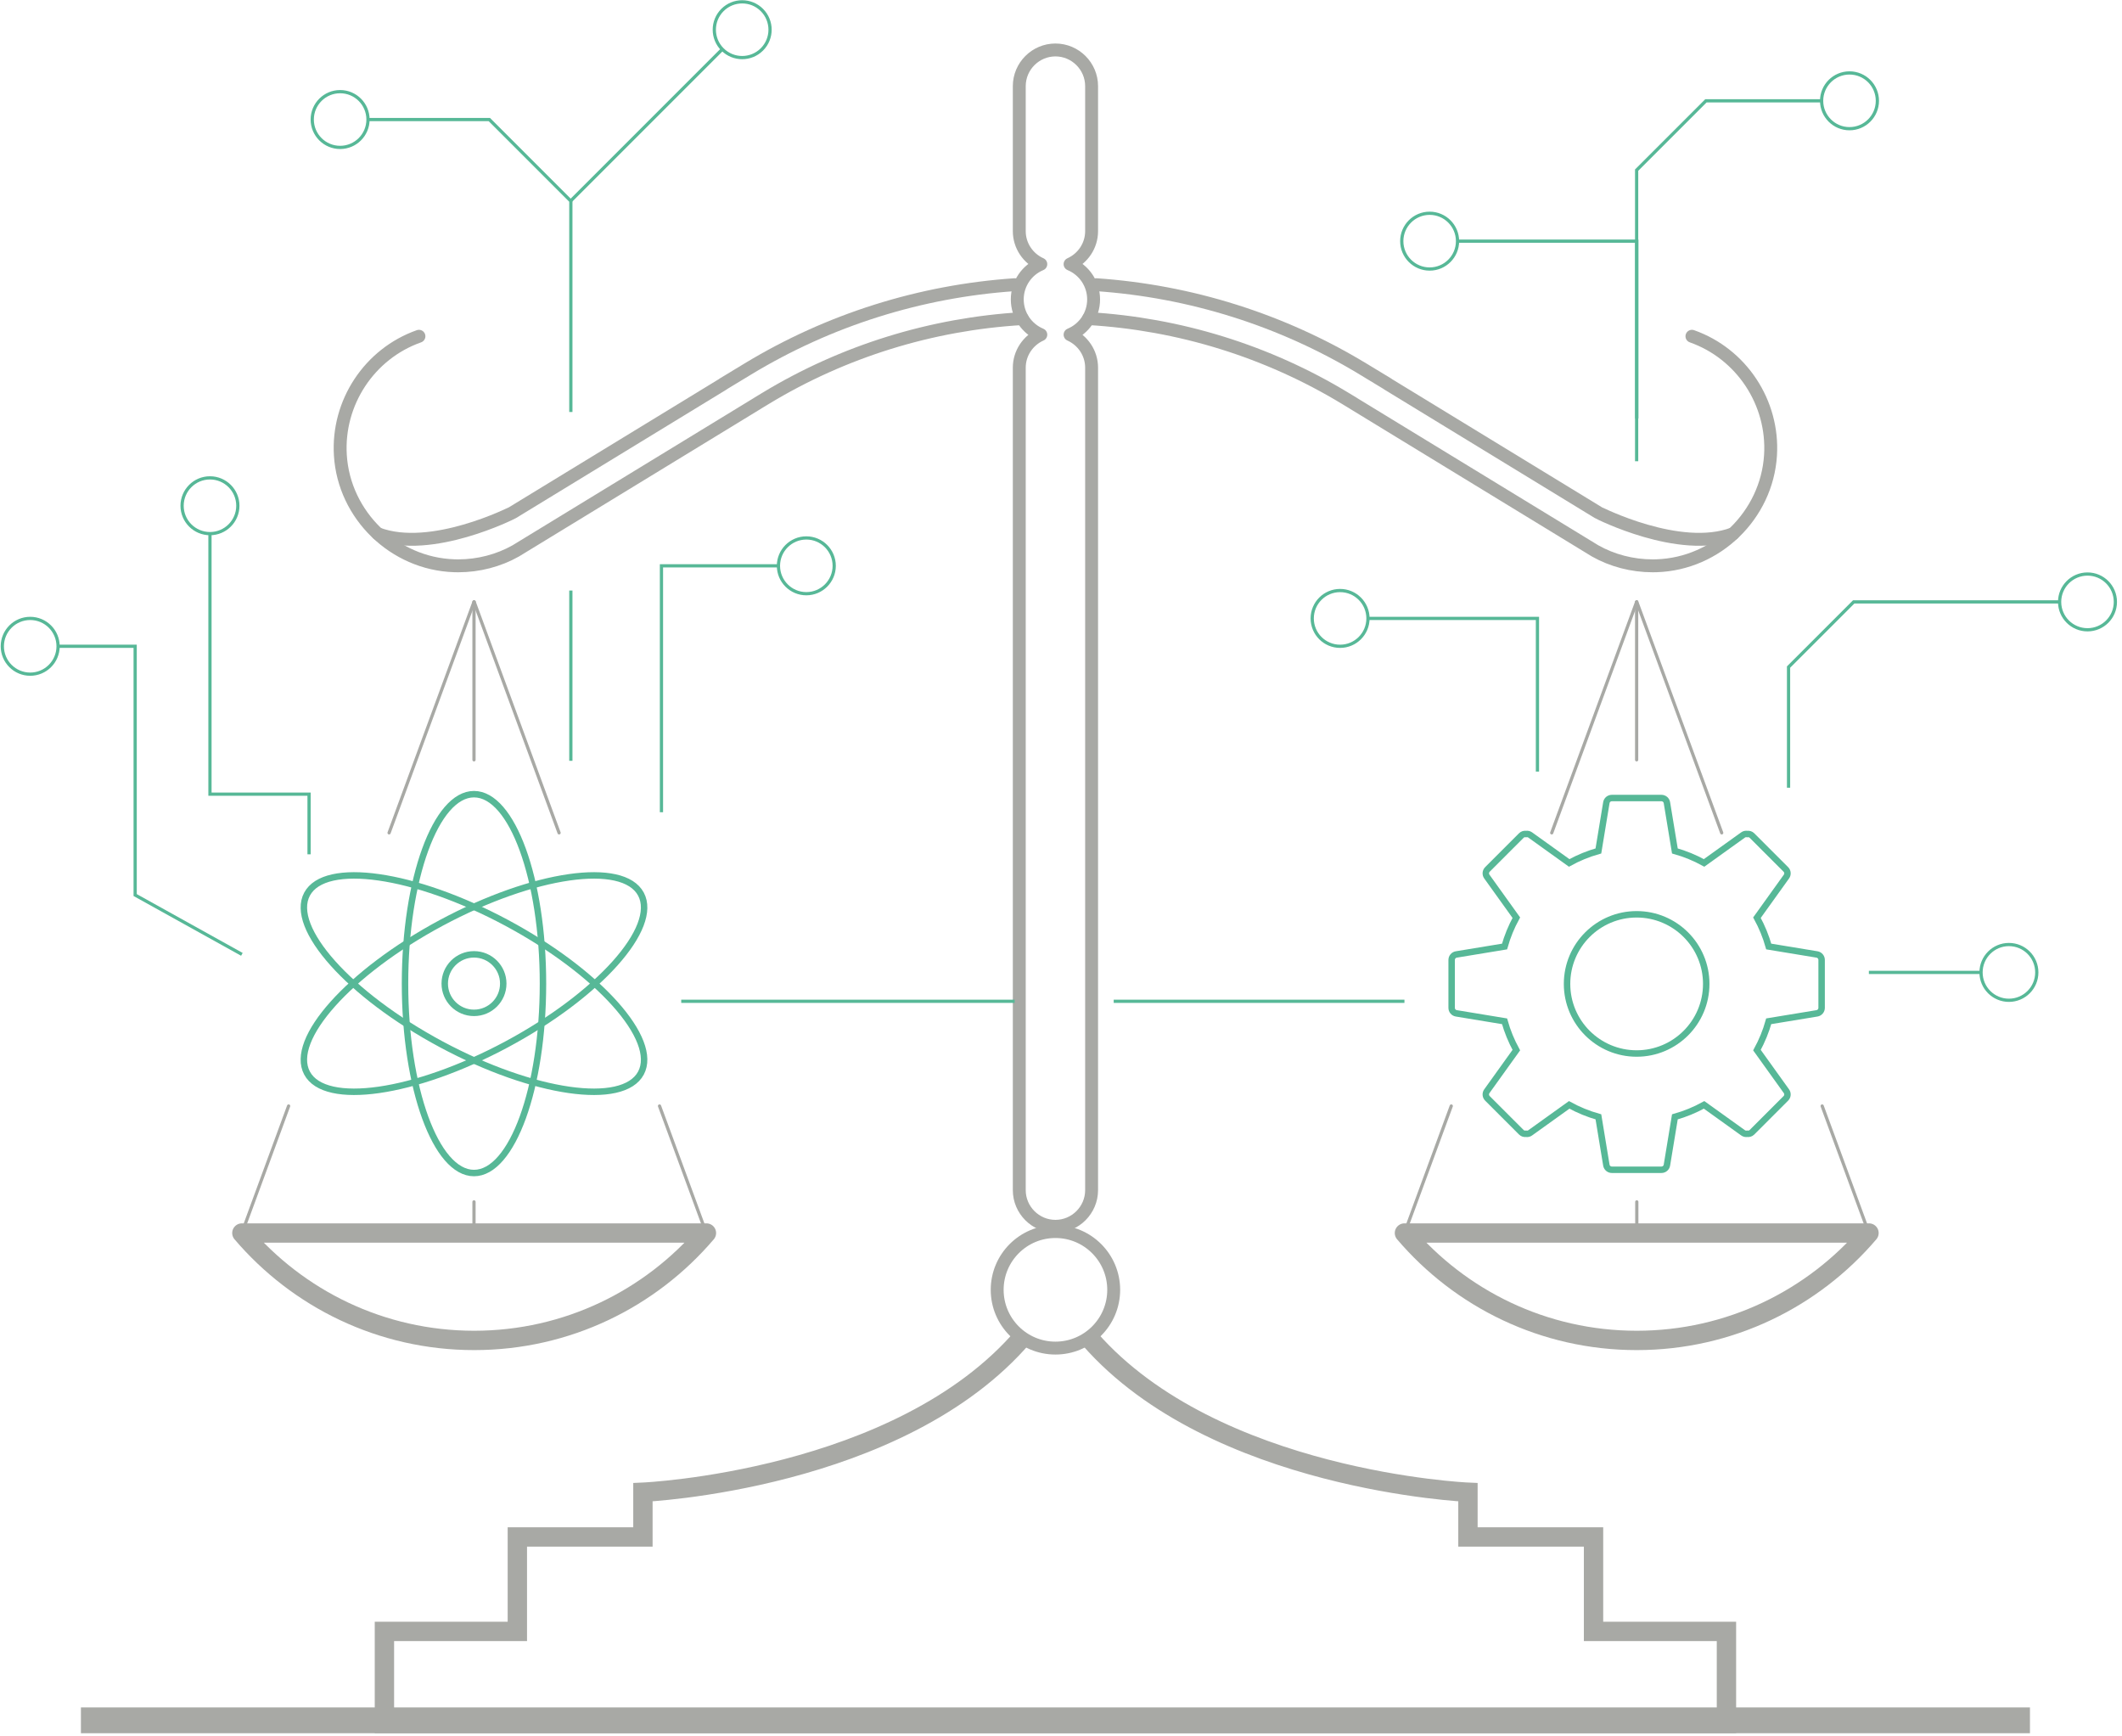
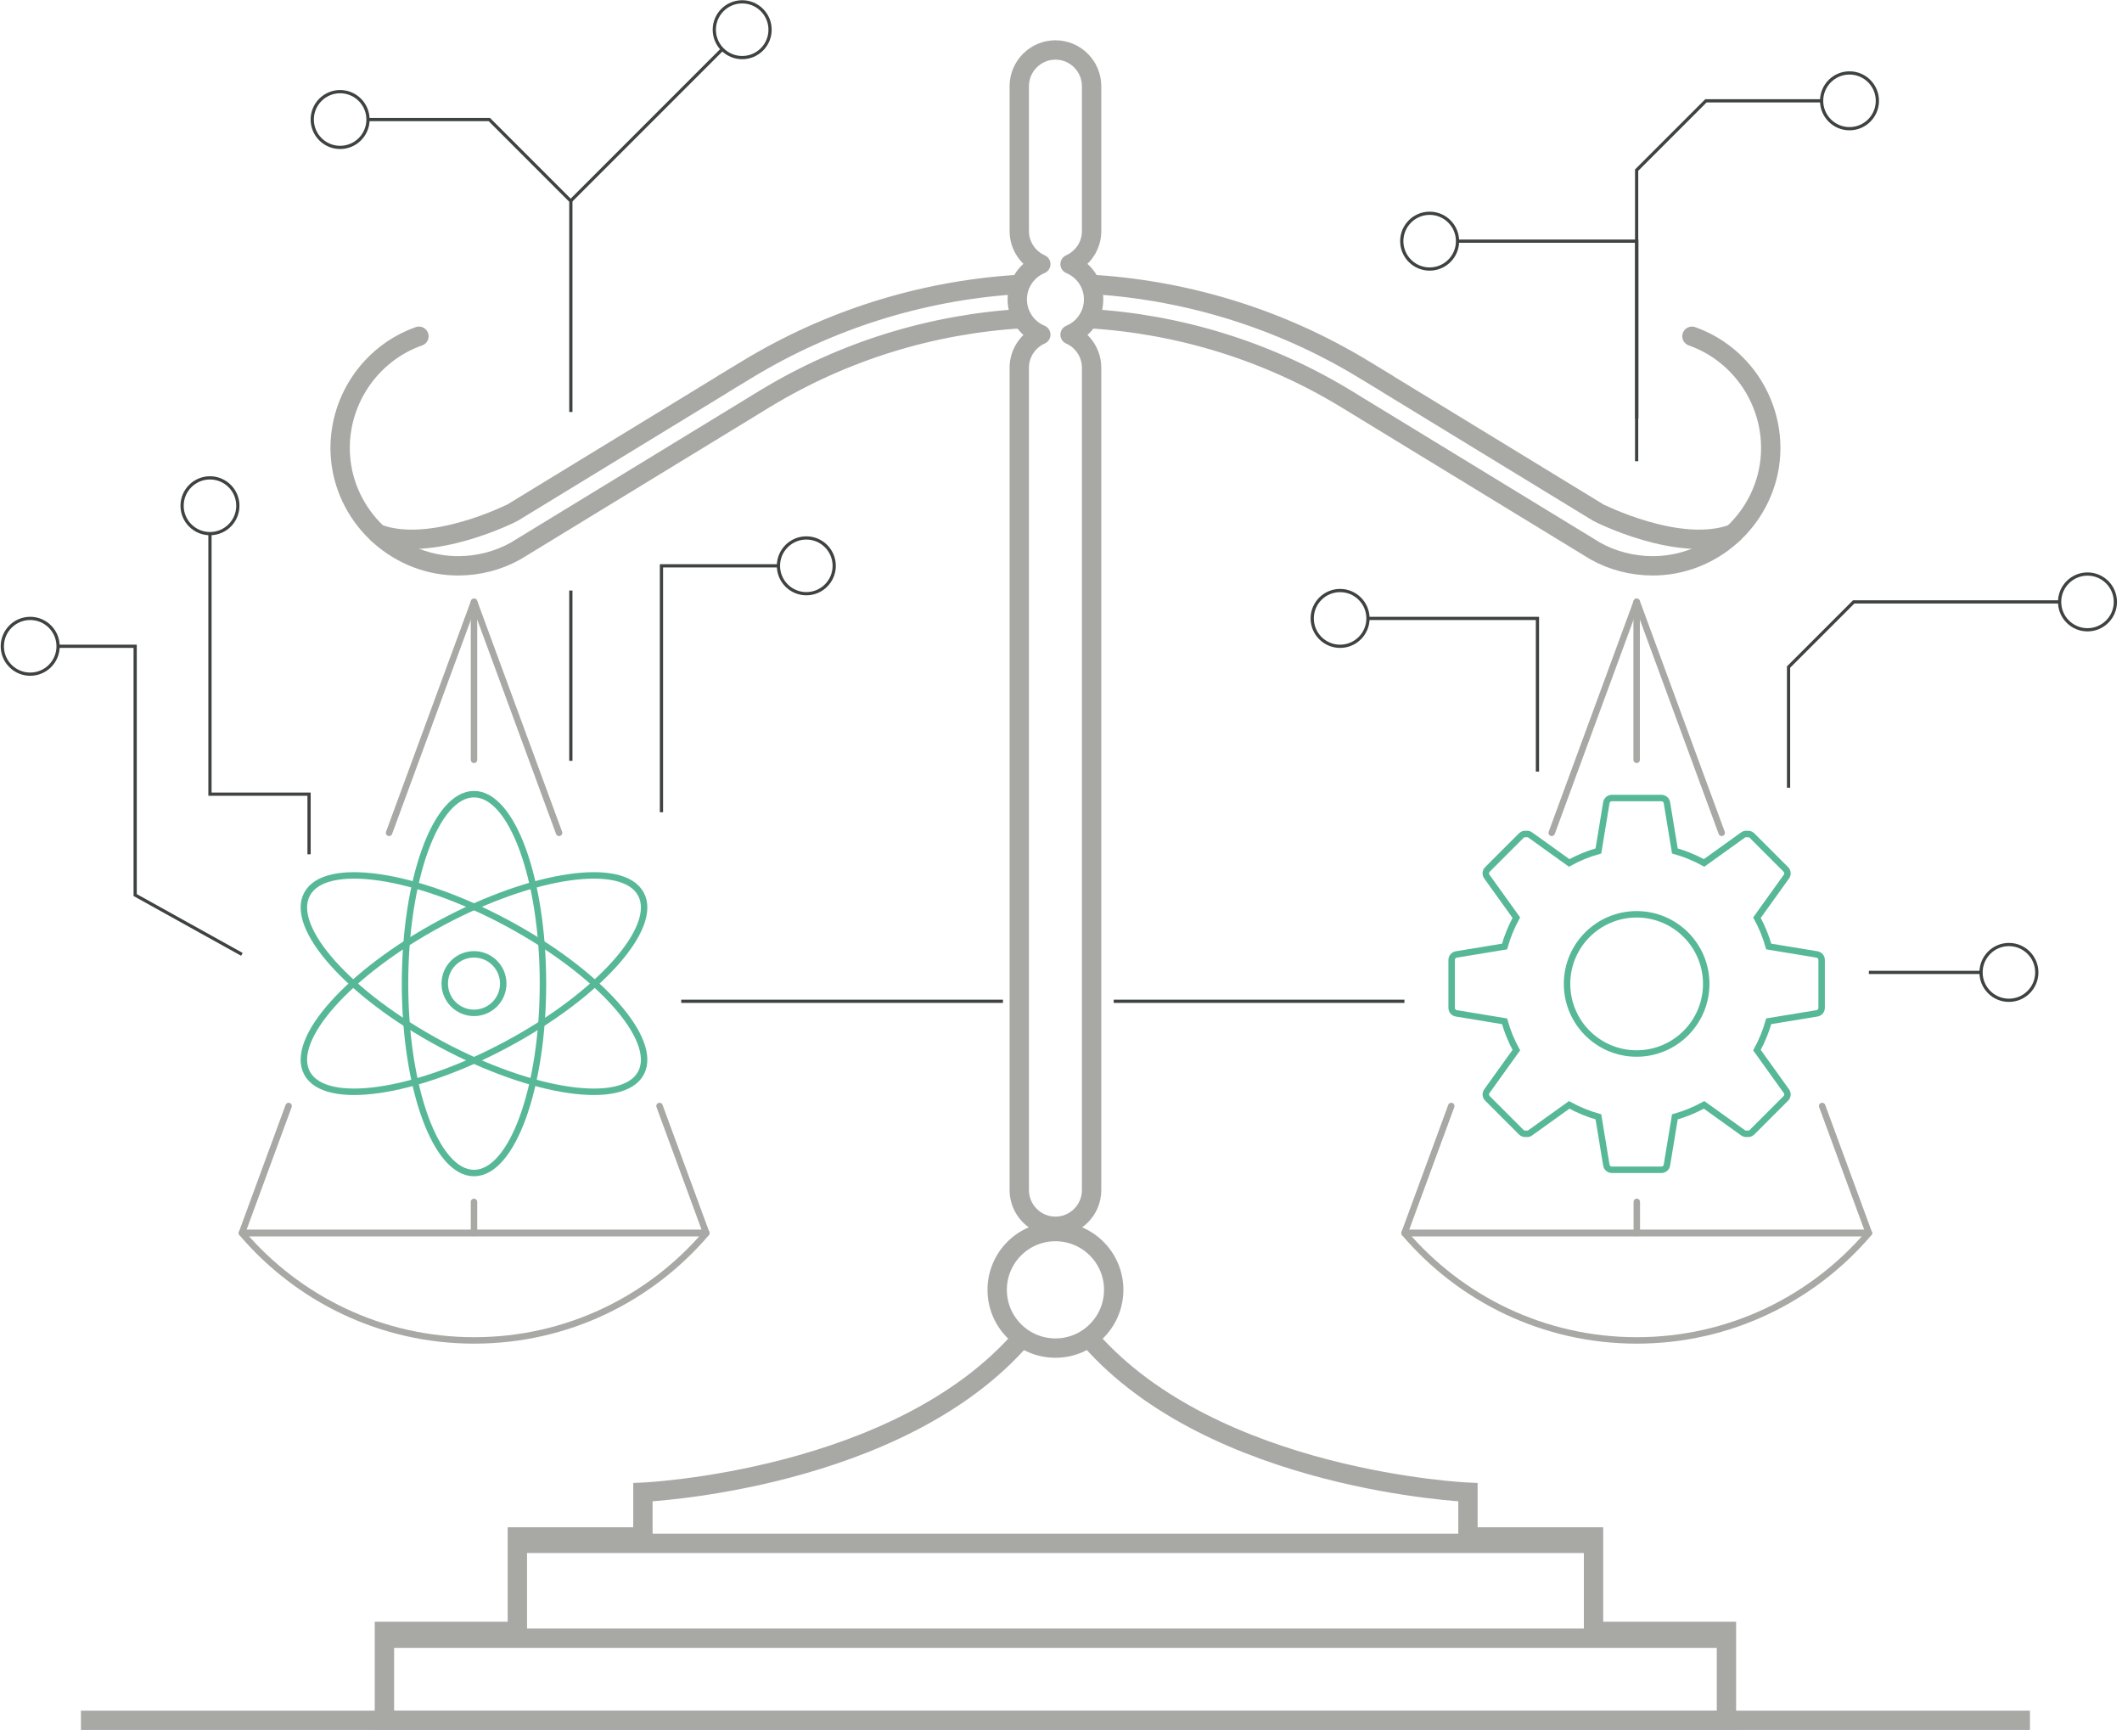
<svg xmlns="http://www.w3.org/2000/svg" width="329px" height="269px" viewBox="0 0 329 269" version="1.1">
-   <g id="Social-Content" stroke="none" stroke-width="1" fill="none" fill-rule="evenodd">
+   <g id="Icon" stroke="none" stroke-width="1" fill="none" fill-rule="evenodd">
    <g id="Artboard-2" transform="translate(-134, -303)">
-       <g id="Group-248" transform="translate(134, 302.89)">
-         <path d="M158.68,207.236 C139.51,229.7 99.68,231.441 99.68,231.441 L99.68,238.376 L80.211,238.376 L80.211,253.02 L59.602,253.02 L59.602,267.295 L267.673,267.295 L267.673,253.02 L247.065,253.02 L247.065,238.376 L227.595,238.376 L227.595,231.441 C227.595,231.441 188.301,229.723 168.987,207.688" id="Stroke-148" stroke="#A8A9A5" stroke-width="3" />
-         <path d="M172.671,200.064 C172.671,205.053 168.626,209.097 163.638,209.097 C158.649,209.097 154.606,205.053 154.606,200.064 C154.606,195.076 158.649,191.031 163.638,191.031 C168.626,191.031 172.671,195.076 172.671,200.064 Z" id="Stroke-150" stroke="#A8A9A5" stroke-width="2" />
-         <path d="M165.906,51.991 C168.049,51.1 169.556,48.99 169.556,46.525 C169.556,44.06 168.049,41.949 165.906,41.059 C167.867,40.183 169.245,38.216 169.245,35.939 L169.245,13.462 C169.245,10.378 166.721,7.855 163.637,7.855 C160.554,7.855 158.031,10.378 158.031,13.462 L158.031,35.939 C158.031,38.216 159.409,40.183 161.37,41.059 C159.227,41.949 157.719,44.06 157.719,46.525 C157.719,48.99 159.227,51.1 161.37,51.991 C159.409,52.866 158.031,54.834 158.031,57.111 L158.031,184.612 C158.031,187.695 160.554,190.218 163.637,190.218 C166.721,190.218 169.245,187.695 169.245,184.612 L169.245,57.111 C169.245,54.834 167.867,52.866 165.906,51.991 Z" id="Stroke-154" stroke="#A8A9A5" stroke-width="2" stroke-linecap="round" stroke-linejoin="round" />
-         <path d="M58.565,82.853 C66.884,85.988 79.455,79.588 79.461,79.584 L112.11,59.655 L112.11,59.638 L115.957,57.308 C128.5,49.707 142.685,45.241 157.32,44.244" id="Stroke-156" stroke="#A8A9A5" stroke-width="2" stroke-linecap="round" stroke-linejoin="round" />
-         <path d="M158.502,49.501 C144.424,50.328 130.764,54.557 118.715,61.859 L117.433,62.636 L117.433,62.642 C110.748,66.722 79.966,85.51 79.966,85.51 C77.314,87.01 74.203,87.826 71.044,87.826 C70.838,87.826 70.629,87.822 70.418,87.815 C61.099,87.505 53.346,79.982 52.77,70.687 C52.264,62.533 57.273,54.946 64.954,52.239" id="Stroke-158" stroke="#A8A9A5" stroke-width="2" stroke-linecap="round" stroke-linejoin="round" />
-         <path d="M268.711,82.853 C260.392,85.988 247.821,79.588 247.815,79.584 L215.166,59.655 L215.166,59.638 L211.319,57.308 C198.775,49.707 184.59,45.241 169.956,44.244" id="Stroke-160" stroke="#A8A9A5" stroke-width="2" stroke-linecap="round" stroke-linejoin="round" />
-         <path d="M168.773,49.501 C182.851,50.328 196.511,54.557 208.561,61.859 L209.843,62.636 L209.843,62.642 C216.528,66.722 247.309,85.51 247.309,85.51 C249.961,87.01 253.073,87.826 256.231,87.826 C256.438,87.826 256.647,87.822 256.857,87.815 C266.176,87.505 273.929,79.982 274.506,70.687 C275.012,62.533 270.002,54.946 262.322,52.239" id="Stroke-162" stroke="#A8A9A5" stroke-width="2" stroke-linecap="round" stroke-linejoin="round" />
-         <path d="M60.324,129.221 L73.49,93.421" id="Stroke-164" stroke="#A8A9A5" stroke-width="0.5" stroke-linecap="round" />
-         <polyline id="Stroke-166" stroke="#A8A9A5" stroke-width="0.5" stroke-linecap="round" points="102.254 171.566 109.496 191.258 73.515 191.258 73.489 191.258 37.508 191.258 44.749 171.566" />
-         <path d="M73.515,93.421 L86.681,129.221" id="Stroke-168" stroke="#A8A9A5" stroke-width="0.5" stroke-linecap="round" />
-         <path d="M73.49,93.421 L73.49,117.902" id="Stroke-170" stroke="#A8A9A5" stroke-width="0.5" stroke-linecap="round" />
-         <path d="M240.583,129.221 L253.749,93.421" id="Stroke-172" stroke="#A8A9A5" stroke-width="0.5" stroke-linecap="round" />
-         <polyline id="Stroke-174" stroke="#A8A9A5" stroke-width="0.5" stroke-linecap="round" points="282.513 171.566 289.755 191.258 253.773 191.258 253.748 191.258 217.766 191.258 225.008 171.566" />
-         <path d="M253.773,93.421 L266.939,129.221" id="Stroke-176" stroke="#A8A9A5" stroke-width="0.5" stroke-linecap="round" />
-         <path d="M253.749,93.421 L253.749,117.902" id="Stroke-178" stroke="#A8A9A5" stroke-width="0.5" stroke-linecap="round" />
-         <path d="M37.502,191.259 C46.179,201.443 59.089,207.908 73.516,207.908 C87.941,207.908 100.85,201.443 109.526,191.259 L37.502,191.259 Z" id="Stroke-180" stroke="#A8A9A5" stroke-width="3" stroke-linejoin="round" />
-         <path d="M217.749,191.259 C226.426,201.443 239.335,207.908 253.761,207.908 C268.187,207.908 281.097,201.443 289.773,191.259 L217.749,191.259 Z" id="Stroke-182" stroke="#A8A9A5" stroke-width="3" stroke-linejoin="round" />
-         <path d="M84.184,152.592 C84.184,168.811 79.396,181.958 73.49,181.958 C67.583,181.958 62.795,168.811 62.795,152.592 C62.795,136.373 67.583,123.226 73.49,123.226 C79.396,123.226 84.184,136.373 84.184,152.592 Z" id="Stroke-184" stroke="#57B897" />
-         <path d="M78.541,162.018 C64.246,169.679 50.395,171.668 47.605,166.463 C44.816,161.256 54.144,150.827 68.438,143.166 C82.734,135.505 96.585,133.514 99.374,138.72 C102.163,143.927 92.837,154.357 78.541,162.018 Z" id="Stroke-186" stroke="#57B897" />
-         <path d="M68.438,162.018 C82.734,169.679 96.584,171.668 99.374,166.463 C102.164,161.256 92.836,150.827 78.542,143.166 C64.246,135.505 50.395,133.514 47.606,138.72 C44.816,143.927 54.143,154.357 68.438,162.018 Z" id="Stroke-188" stroke="#57B897" />
-         <path d="M78.025,152.592 C78.025,155.097 75.995,157.127 73.49,157.127 C70.985,157.127 68.955,155.097 68.955,152.592 C68.955,150.087 70.985,148.057 73.49,148.057 C75.995,148.057 78.025,150.087 78.025,152.592 Z" id="Stroke-190" stroke="#57B897" />
-         <path d="M73.49,186.428 L73.49,191.259" id="Stroke-192" stroke="#A8A9A5" stroke-width="0.5" stroke-linecap="round" />
-         <path d="M253.773,186.428 L253.773,191.259" id="Stroke-194" stroke="#A8A9A5" stroke-width="0.5" stroke-linecap="round" />
-         <path d="M12.546,266.802 L314.729,266.802" id="Stroke-196" stroke="#A8A9A5" stroke-width="4" />
-         <path d="M281.708,148.073 L274.228,146.841 C273.792,145.286 273.177,143.79 272.403,142.373 L276.973,136.002 C277.218,135.659 277.18,135.189 276.882,134.891 L271.627,129.637 C271.429,129.439 271.158,129.368 270.896,129.406 C270.677,129.369 270.446,129.407 270.254,129.546 L264.205,133.884 C262.77,133.094 261.253,132.469 259.677,132.028 L258.444,124.547 C258.377,124.132 258.018,123.826 257.596,123.826 L257.332,123.826 L250.165,123.826 L249.901,123.826 C249.48,123.826 249.121,124.131 249.053,124.547 L247.82,132.027 C246.244,132.469 244.727,133.093 243.29,133.884 L237.244,129.548 C237.053,129.412 236.825,129.371 236.607,129.405 C236.345,129.365 236.07,129.437 235.871,129.636 L230.616,134.891 C230.318,135.189 230.28,135.659 230.525,136.001 L235.095,142.372 C234.32,143.792 233.705,145.288 233.27,146.843 L225.789,148.074 C225.373,148.142 225.068,148.502 225.068,148.923 L225.068,156.354 C225.068,156.776 225.373,157.136 225.789,157.203 L233.27,158.435 C233.705,159.99 234.32,161.486 235.095,162.903 L230.525,169.274 C230.279,169.617 230.317,170.087 230.616,170.385 L235.87,175.638 C236.068,175.837 236.34,175.908 236.601,175.871 C236.82,175.908 237.051,175.869 237.244,175.73 L243.292,171.393 C244.728,172.182 246.245,172.807 247.821,173.248 L249.053,180.729 C249.121,181.144 249.48,181.451 249.901,181.451 L250.165,181.451 L257.332,181.451 L257.596,181.451 C258.017,181.451 258.377,181.146 258.444,180.73 L259.677,173.249 C261.253,172.808 262.771,172.183 264.207,171.392 L270.254,175.729 C270.444,175.865 270.672,175.905 270.89,175.871 C271.152,175.911 271.428,175.839 271.627,175.639 L276.881,170.385 C277.18,170.088 277.217,169.617 276.972,169.275 L272.402,162.905 C273.177,161.485 273.792,159.988 274.227,158.433 L281.708,157.203 C282.124,157.134 282.429,156.774 282.429,156.353 L282.429,148.923 C282.429,148.501 282.124,148.141 281.708,148.073 Z" id="Stroke-198" stroke="#57B897" />
-         <path d="M264.538,152.638 C264.538,158.597 259.708,163.429 253.749,163.429 C247.79,163.429 242.959,158.597 242.959,152.638 C242.959,146.679 247.79,141.849 253.749,141.849 C259.708,141.849 264.538,146.679 264.538,152.638 Z" id="Stroke-200" stroke="#57B897" />
-         <path d="M9.006,100.301 C9.006,102.688 7.07,104.623 4.684,104.623 C2.296,104.623 0.36,102.688 0.36,100.301 C0.36,97.914 2.296,95.979 4.684,95.979 C7.07,95.979 9.006,97.914 9.006,100.301 Z" id="Stroke-202" stroke="#57B897" stroke-width="0.5" />
-         <path d="M129.338,87.826 C129.338,90.213 127.401,92.148 125.016,92.148 C122.629,92.148 120.692,90.213 120.692,87.826 C120.692,85.439 122.629,83.504 125.016,83.504 C127.401,83.504 129.338,85.439 129.338,87.826 Z" id="Stroke-204" stroke="#57B897" stroke-width="0.5" />
-         <path d="M118.126,7.772 C116.439,9.46 113.701,9.46 112.013,7.772 C110.326,6.084 110.326,3.348 112.013,1.66 C113.701,-0.028 116.439,-0.028 118.126,1.66 C119.814,3.348 119.814,6.084 118.126,7.772 Z" id="Stroke-206" stroke="#57B897" stroke-width="0.5" />
-         <path d="M315.79,150.857 C315.79,153.244 313.854,155.179 311.468,155.179 C309.08,155.179 307.145,153.244 307.145,150.857 C307.145,148.47 309.08,146.535 311.468,146.535 C313.854,146.535 315.79,148.47 315.79,150.857 Z" id="Stroke-208" stroke="#57B897" stroke-width="0.5" />
-         <path d="M36.877,78.513 C36.877,80.9 34.941,82.835 32.554,82.835 C30.168,82.835 28.232,80.9 28.232,78.513 C28.232,76.126 30.168,74.191 32.554,74.191 C34.941,74.191 36.877,76.126 36.877,78.513 Z" id="Stroke-210" stroke="#57B897" stroke-width="0.5" />
-         <path d="M57.056,18.64 C57.056,21.026 55.121,22.962 52.734,22.962 C50.347,22.962 48.411,21.026 48.411,18.64 C48.411,16.253 50.347,14.318 52.734,14.318 C55.121,14.318 57.056,16.253 57.056,18.64 Z" id="Stroke-212" stroke="#57B897" stroke-width="0.5" />
-         <path d="M212.094,95.979 C212.094,98.366 210.158,100.301 207.772,100.301 C205.384,100.301 203.449,98.366 203.449,95.979 C203.449,93.592 205.384,91.657 207.772,91.657 C210.158,91.657 212.094,93.592 212.094,95.979 Z" id="Stroke-214" stroke="#57B897" stroke-width="0.5" />
-         <path d="M291.073,15.739 C291.073,18.126 289.138,20.061 286.751,20.061 C284.364,20.061 282.428,18.126 282.428,15.739 C282.428,13.352 284.364,11.417 286.751,11.417 C289.138,11.417 291.073,13.352 291.073,15.739 Z" id="Stroke-216" stroke="#57B897" stroke-width="0.5" />
-         <path d="M225.979,37.495 C225.979,39.882 224.044,41.816 221.657,41.816 C219.27,41.816 217.334,39.882 217.334,37.495 C217.334,35.108 219.27,33.172 221.657,33.172 C224.044,33.172 225.979,35.108 225.979,37.495 Z" id="Stroke-218" stroke="#57B897" stroke-width="0.5" />
-         <path d="M327.973,93.421 C327.973,95.808 326.037,97.743 323.651,97.743 C321.263,97.743 319.328,95.808 319.328,93.421 C319.328,91.034 321.263,89.099 323.651,89.099 C326.037,89.099 327.973,91.034 327.973,93.421 Z" id="Stroke-220" stroke="#57B897" stroke-width="0.5" />
-         <polyline id="Stroke-222" stroke="#57B897" stroke-width="0.5" points="9.006 100.301 20.956 100.301 20.956 138.864 37.502 148.056" />
-         <polyline id="Stroke-224" stroke="#57B897" stroke-width="0.5" points="32.554 82.835 32.554 123.225 47.918 123.225 47.918 132.549" />
-         <path d="M105.619,155.333 L157.32,155.333" id="Stroke-226" stroke="#57B897" stroke-width="0.5" />
-         <path d="M172.671,155.333 L217.749,155.333" id="Stroke-228" stroke="#57B897" stroke-width="0.5" />
-         <path d="M88.506,91.657 L88.506,118.055" id="Stroke-230" stroke="#57B897" stroke-width="0.5" />
-         <path d="M57.056,18.64 L75.864,18.64 C80.801,23.576 83.569,26.345 88.506,31.282 L88.506,63.98" id="Stroke-232" stroke="#57B897" stroke-width="0.5" />
-         <polyline id="Stroke-234" stroke="#57B897" stroke-width="0.5" points="120.693 87.826 102.554 87.826 102.554 126.025" />
-         <polyline id="Stroke-236" stroke="#57B897" stroke-width="0.5" points="212.094 95.979 238.369 95.979 238.369 119.723" />
-         <path d="M319.329,93.421 L287.4,93.421 C283.456,97.365 281.245,99.576 277.302,103.52 L277.302,122.224" id="Stroke-238" stroke="#57B897" stroke-width="0.5" />
-         <path d="M282.428,15.739 L264.491,15.739 C260.296,19.935 257.944,22.287 253.748,26.483 L253.748,71.61" id="Stroke-240" stroke="#57B897" stroke-width="0.5" />
-         <polyline id="Stroke-242" stroke="#57B897" stroke-width="0.5" points="225.979 37.495 253.773 37.495 253.773 64.983" />
-         <path d="M307.145,150.857 L289.755,150.857" id="Stroke-244" stroke="#57B897" stroke-width="0.5" />
-         <path d="M88.436,31.3 L111.881,7.855" id="Stroke-246" stroke="#57B897" stroke-width="0.5" />
+       <g id="how" transform="translate(134, 302.89)">
+         <path d="M158.68,207.236 C139.51,229.7 99.68,231.441 99.68,231.441 L99.68,238.376 L80.211,238.376 L80.211,253.02 L59.602,253.02 L59.602,266.801 L267.673,266.801 L267.673,253.02 L247.065,253.02 L247.065,238.376 L227.595,238.376 L227.595,231.441 C227.595,231.441 188.301,229.723 168.987,207.688" id="Stroke-140" stroke="#A8A9A5" stroke-width="3" />
+         <path d="M172.671,200.064 C172.671,205.053 168.626,209.097 163.638,209.097 C158.649,209.097 154.606,205.053 154.606,200.064 C154.606,195.076 158.649,191.031 163.638,191.031 C168.626,191.031 172.671,195.076 172.671,200.064 Z" id="Stroke-142" stroke="#A8A9A5" stroke-width="3" />
+         <path d="M165.906,51.991 C168.049,51.1 169.556,48.99 169.556,46.525 C169.556,44.06 168.049,41.949 165.906,41.059 C167.867,40.183 169.245,38.216 169.245,35.939 L169.245,13.462 C169.245,10.378 166.721,7.855 163.637,7.855 C160.554,7.855 158.031,10.378 158.031,13.462 L158.031,35.939 C158.031,38.216 159.409,40.183 161.37,41.059 C159.227,41.949 157.719,44.06 157.719,46.525 C157.719,48.99 159.227,51.1 161.37,51.991 C159.409,52.866 158.031,54.834 158.031,57.111 L158.031,184.612 C158.031,187.695 160.554,190.218 163.637,190.218 C166.721,190.218 169.245,187.695 169.245,184.612 L169.245,57.111 C169.245,54.834 167.867,52.866 165.906,51.991 Z" id="Stroke-144" stroke="#A8A9A5" stroke-width="3" stroke-linecap="round" stroke-linejoin="round" />
+         <path d="M58.565,82.853 C66.884,85.988 79.455,79.588 79.461,79.584 L112.11,59.655 L112.11,59.638 L115.957,57.308 C128.5,49.707 142.685,45.241 157.32,44.244" id="Stroke-146" stroke="#A8A9A5" stroke-width="3" stroke-linecap="round" stroke-linejoin="round" />
+         <path d="M158.502,49.501 C144.424,50.328 130.764,54.557 118.715,61.859 L117.433,62.636 L117.433,62.642 C110.748,66.722 79.966,85.51 79.966,85.51 C77.314,87.01 74.203,87.826 71.044,87.826 C70.838,87.826 70.629,87.822 70.418,87.815 C61.099,87.505 53.346,79.982 52.77,70.687 C52.264,62.533 57.273,54.946 64.954,52.239" id="Stroke-148" stroke="#A8A9A5" stroke-width="3" stroke-linecap="round" stroke-linejoin="round" />
+         <path d="M268.711,82.853 C260.392,85.988 247.821,79.588 247.815,79.584 L215.166,59.655 L215.166,59.638 L211.319,57.308 C198.775,49.707 184.59,45.241 169.956,44.244" id="Stroke-150" stroke="#A8A9A5" stroke-width="3" stroke-linecap="round" stroke-linejoin="round" />
+         <path d="M168.773,49.501 C182.851,50.328 196.511,54.557 208.561,61.859 L209.843,62.636 L209.843,62.642 C216.528,66.722 247.309,85.51 247.309,85.51 C249.961,87.01 253.073,87.826 256.231,87.826 C256.438,87.826 256.647,87.822 256.857,87.815 C266.176,87.505 273.929,79.982 274.506,70.687 C275.012,62.533 270.002,54.946 262.322,52.239" id="Stroke-152" stroke="#A8A9A5" stroke-width="3" stroke-linecap="round" stroke-linejoin="round" />
+         <path d="M60.324,129.221 L73.49,93.421" id="Stroke-154" stroke="#A8A9A5" stroke-linecap="round" stroke-linejoin="round" />
+         <polyline id="Stroke-156" stroke="#A8A9A5" stroke-linecap="round" stroke-linejoin="round" points="102.254 171.566 109.496 191.258 73.515 191.258 73.489 191.258 37.508 191.258 44.749 171.566" />
+         <path d="M73.515,93.421 L86.681,129.221" id="Stroke-158" stroke="#A8A9A5" stroke-linecap="round" stroke-linejoin="round" />
+         <path d="M73.49,93.421 L73.49,117.902" id="Stroke-160" stroke="#A8A9A5" stroke-linecap="round" stroke-linejoin="round" />
+         <path d="M240.583,129.221 L253.749,93.421" id="Stroke-162" stroke="#A8A9A5" stroke-linecap="round" />
+         <polyline id="Stroke-164" stroke="#A8A9A5" stroke-linecap="round" stroke-linejoin="round" points="282.513 171.566 289.755 191.258 253.773 191.258 253.748 191.258 217.766 191.258 225.008 171.566" />
+         <path d="M253.773,93.421 L266.939,129.221" id="Stroke-166" stroke="#A8A9A5" stroke-linecap="round" />
+         <path d="M253.749,93.421 L253.749,117.902" id="Stroke-168" stroke="#A8A9A5" stroke-linecap="round" />
+         <path d="M37.502,191.259 C46.179,201.443 59.089,207.908 73.516,207.908 C87.941,207.908 100.85,201.443 109.526,191.259 L37.502,191.259 Z" id="Stroke-170" stroke="#A8A9A5" stroke-linecap="round" stroke-linejoin="round" />
+         <path d="M217.749,191.259 C226.426,201.443 239.335,207.908 253.761,207.908 C268.187,207.908 281.097,201.443 289.773,191.259 L217.749,191.259 Z" id="Stroke-172" stroke="#A8A9A5" stroke-linejoin="round" />
+         <path d="M84.184,152.592 C84.184,168.811 79.396,181.958 73.49,181.958 C67.583,181.958 62.795,168.811 62.795,152.592 C62.795,136.373 67.583,123.226 73.49,123.226 C79.396,123.226 84.184,136.373 84.184,152.592 Z" id="Stroke-174" stroke="#57B897" />
+         <path d="M78.541,162.018 C64.246,169.679 50.395,171.668 47.605,166.463 C44.816,161.256 54.144,150.827 68.438,143.166 C82.734,135.505 96.585,133.514 99.374,138.72 C102.163,143.927 92.837,154.357 78.541,162.018 Z" id="Stroke-176" stroke="#57B897" />
+         <path d="M68.438,162.018 C82.734,169.679 96.584,171.668 99.374,166.463 C102.164,161.256 92.836,150.827 78.542,143.166 C64.246,135.505 50.395,133.514 47.606,138.72 C44.816,143.927 54.143,154.357 68.438,162.018 Z" id="Stroke-178" stroke="#57B897" />
+         <path d="M78.025,152.592 C78.025,155.097 75.995,157.127 73.49,157.127 C70.985,157.127 68.955,155.097 68.955,152.592 C68.955,150.087 70.985,148.057 73.49,148.057 C75.995,148.057 78.025,150.087 78.025,152.592 Z" id="Stroke-180" stroke="#57B897" />
+         <path d="M73.49,186.428 L73.49,191.259" id="Stroke-182" stroke="#A8A9A5" stroke-linecap="round" stroke-linejoin="round" />
+         <path d="M253.773,186.428 L253.773,191.259" id="Stroke-184" stroke="#A8A9A5" stroke-linecap="round" />
+         <path d="M12.546,266.802 L314.729,266.802" id="Stroke-186" stroke="#A8A9A5" stroke-width="3" />
+         <path d="M281.708,148.073 L274.228,146.841 C273.792,145.286 273.177,143.79 272.403,142.373 L276.973,136.002 C277.218,135.659 277.18,135.189 276.882,134.891 L271.627,129.637 C271.429,129.439 271.158,129.368 270.896,129.406 C270.677,129.369 270.446,129.407 270.254,129.546 L264.205,133.884 C262.77,133.094 261.253,132.469 259.677,132.028 L258.444,124.547 C258.377,124.132 258.018,123.826 257.596,123.826 L257.332,123.826 L250.165,123.826 L249.901,123.826 C249.48,123.826 249.121,124.131 249.053,124.547 L247.82,132.027 C246.244,132.469 244.727,133.093 243.29,133.884 L237.244,129.548 C237.053,129.412 236.825,129.371 236.607,129.405 C236.345,129.365 236.07,129.437 235.871,129.636 L230.616,134.891 C230.318,135.189 230.28,135.659 230.525,136.001 L235.095,142.372 C234.32,143.792 233.705,145.288 233.27,146.843 L225.789,148.074 C225.373,148.142 225.068,148.502 225.068,148.923 L225.068,156.354 C225.068,156.776 225.373,157.136 225.789,157.203 L233.27,158.435 C233.705,159.99 234.32,161.486 235.095,162.903 L230.525,169.274 C230.279,169.617 230.317,170.087 230.616,170.385 L235.87,175.638 C236.068,175.837 236.34,175.908 236.601,175.871 C236.82,175.908 237.051,175.869 237.244,175.73 L243.292,171.393 C244.728,172.182 246.245,172.807 247.821,173.248 L249.053,180.729 C249.121,181.144 249.48,181.451 249.901,181.451 L250.165,181.451 L257.332,181.451 L257.596,181.451 C258.017,181.451 258.377,181.146 258.444,180.73 L259.677,173.249 C261.253,172.808 262.771,172.183 264.207,171.392 L270.254,175.729 C270.444,175.865 270.672,175.905 270.89,175.871 C271.152,175.911 271.428,175.839 271.627,175.639 L276.881,170.385 C277.18,170.088 277.217,169.617 276.972,169.275 L272.402,162.905 C273.177,161.485 273.792,159.988 274.227,158.433 L281.708,157.203 C282.124,157.134 282.429,156.774 282.429,156.353 L282.429,148.923 C282.429,148.501 282.124,148.141 281.708,148.073 Z" id="Stroke-188" stroke="#57B897" />
+         <path d="M264.538,152.638 C264.538,158.597 259.708,163.429 253.749,163.429 C247.79,163.429 242.959,158.597 242.959,152.638 C242.959,146.679 247.79,141.849 253.749,141.849 C259.708,141.849 264.538,146.679 264.538,152.638 Z" id="Stroke-190" stroke="#57B897" />
+         <path d="M9.006,100.301 C9.006,102.688 7.07,104.623 4.684,104.623 C2.296,104.623 0.36,102.688 0.36,100.301 C0.36,97.914 2.296,95.979 4.684,95.979 C7.07,95.979 9.006,97.914 9.006,100.301 Z" id="Stroke-192" stroke="#3F4242" stroke-width="0.5" />
+         <path d="M129.338,87.826 C129.338,90.213 127.401,92.148 125.016,92.148 C122.629,92.148 120.692,90.213 120.692,87.826 C120.692,85.439 122.629,83.504 125.016,83.504 C127.401,83.504 129.338,85.439 129.338,87.826 Z" id="Stroke-194" stroke="#3F4242" stroke-width="0.5" />
+         <path d="M118.126,7.772 C116.439,9.46 113.701,9.46 112.013,7.772 C110.326,6.084 110.326,3.348 112.013,1.66 C113.701,-0.028 116.439,-0.028 118.126,1.66 C119.814,3.348 119.814,6.084 118.126,7.772 Z" id="Stroke-196" stroke="#3F4242" stroke-width="0.5" />
+         <path d="M315.79,150.857 C315.79,153.244 313.854,155.179 311.468,155.179 C309.08,155.179 307.145,153.244 307.145,150.857 C307.145,148.47 309.08,146.535 311.468,146.535 C313.854,146.535 315.79,148.47 315.79,150.857 Z" id="Stroke-198" stroke="#3F4242" stroke-width="0.5" />
+         <path d="M36.877,78.513 C36.877,80.9 34.941,82.835 32.554,82.835 C30.168,82.835 28.232,80.9 28.232,78.513 C28.232,76.126 30.168,74.191 32.554,74.191 C34.941,74.191 36.877,76.126 36.877,78.513 Z" id="Stroke-200" stroke="#3F4242" stroke-width="0.5" />
+         <path d="M57.056,18.64 C57.056,21.026 55.121,22.962 52.734,22.962 C50.347,22.962 48.411,21.026 48.411,18.64 C48.411,16.253 50.347,14.318 52.734,14.318 C55.121,14.318 57.056,16.253 57.056,18.64 Z" id="Stroke-202" stroke="#3F4242" stroke-width="0.5" />
+         <path d="M212.094,95.979 C212.094,98.366 210.158,100.301 207.772,100.301 C205.384,100.301 203.449,98.366 203.449,95.979 C203.449,93.592 205.384,91.657 207.772,91.657 C210.158,91.657 212.094,93.592 212.094,95.979 Z" id="Stroke-204" stroke="#3F4242" stroke-width="0.5" />
+         <path d="M291.073,15.739 C291.073,18.126 289.138,20.061 286.751,20.061 C284.364,20.061 282.428,18.126 282.428,15.739 C282.428,13.352 284.364,11.417 286.751,11.417 C289.138,11.417 291.073,13.352 291.073,15.739 Z" id="Stroke-206" stroke="#3F4242" stroke-width="0.5" />
+         <path d="M225.979,37.495 C225.979,39.882 224.044,41.816 221.657,41.816 C219.27,41.816 217.334,39.882 217.334,37.495 C217.334,35.108 219.27,33.172 221.657,33.172 C224.044,33.172 225.979,35.108 225.979,37.495 Z" id="Stroke-208" stroke="#3F4242" stroke-width="0.5" />
+         <path d="M327.973,93.421 C327.973,95.808 326.037,97.743 323.651,97.743 C321.263,97.743 319.328,95.808 319.328,93.421 C319.328,91.034 321.263,89.099 323.651,89.099 C326.037,89.099 327.973,91.034 327.973,93.421 Z" id="Stroke-210" stroke="#3F4242" stroke-width="0.5" />
+         <polyline id="Stroke-212" stroke="#3F4242" stroke-width="0.5" points="9.006 100.301 20.956 100.301 20.956 138.864 37.502 148.056" />
+         <polyline id="Stroke-214" stroke="#3F4242" stroke-width="0.5" points="32.554 82.835 32.554 123.225 47.918 123.225 47.918 132.549" />
+         <path d="M105.619,155.333 L155.5,155.333" id="Stroke-216" stroke="#3F4242" stroke-width="0.5" />
+         <path d="M172.671,155.333 L217.749,155.333" id="Stroke-218" stroke="#3F4242" stroke-width="0.5" />
+         <path d="M88.506,91.657 L88.506,118.055" id="Stroke-220" stroke="#3F4242" stroke-width="0.5" />
+         <path d="M57.056,18.64 L75.864,18.64 C80.801,23.576 83.569,26.345 88.506,31.282 L88.506,63.98" id="Stroke-222" stroke="#3F4242" stroke-width="0.5" />
+         <polyline id="Stroke-224" stroke="#3F4242" stroke-width="0.5" points="120.693 87.826 102.554 87.826 102.554 126.025" />
+         <polyline id="Stroke-226" stroke="#3F4242" stroke-width="0.5" points="212.094 95.979 238.369 95.979 238.369 119.723" />
+         <path d="M319.329,93.421 L287.4,93.421 C283.456,97.365 281.245,99.576 277.302,103.52 L277.302,122.224" id="Stroke-228" stroke="#3F4242" stroke-width="0.5" />
+         <path d="M282.428,15.739 L264.491,15.739 C260.296,19.935 257.944,22.287 253.748,26.483 L253.748,71.61" id="Stroke-230" stroke="#3F4242" stroke-width="0.5" />
+         <polyline id="Stroke-232" stroke="#3F4242" stroke-width="0.5" points="225.979 37.495 253.773 37.495 253.773 64.983" />
+         <path d="M307.145,150.857 L289.755,150.857" id="Stroke-234" stroke="#3F4242" stroke-width="0.5" />
+         <path d="M88.436,31.3 L111.881,7.855" id="Stroke-236" stroke="#3F4242" stroke-width="0.5" />
+         <path d="M60.506,254.072 L267.136,254.072" id="Stroke-138" stroke="#A8A9A5" stroke-width="3" stroke-linecap="round" />
+         <path d="M80.701,239.367 L246.358,239.367" id="Stroke-139" stroke="#A8A9A5" stroke-width="3" stroke-linecap="round" />
      </g>
    </g>
  </g>
</svg>
